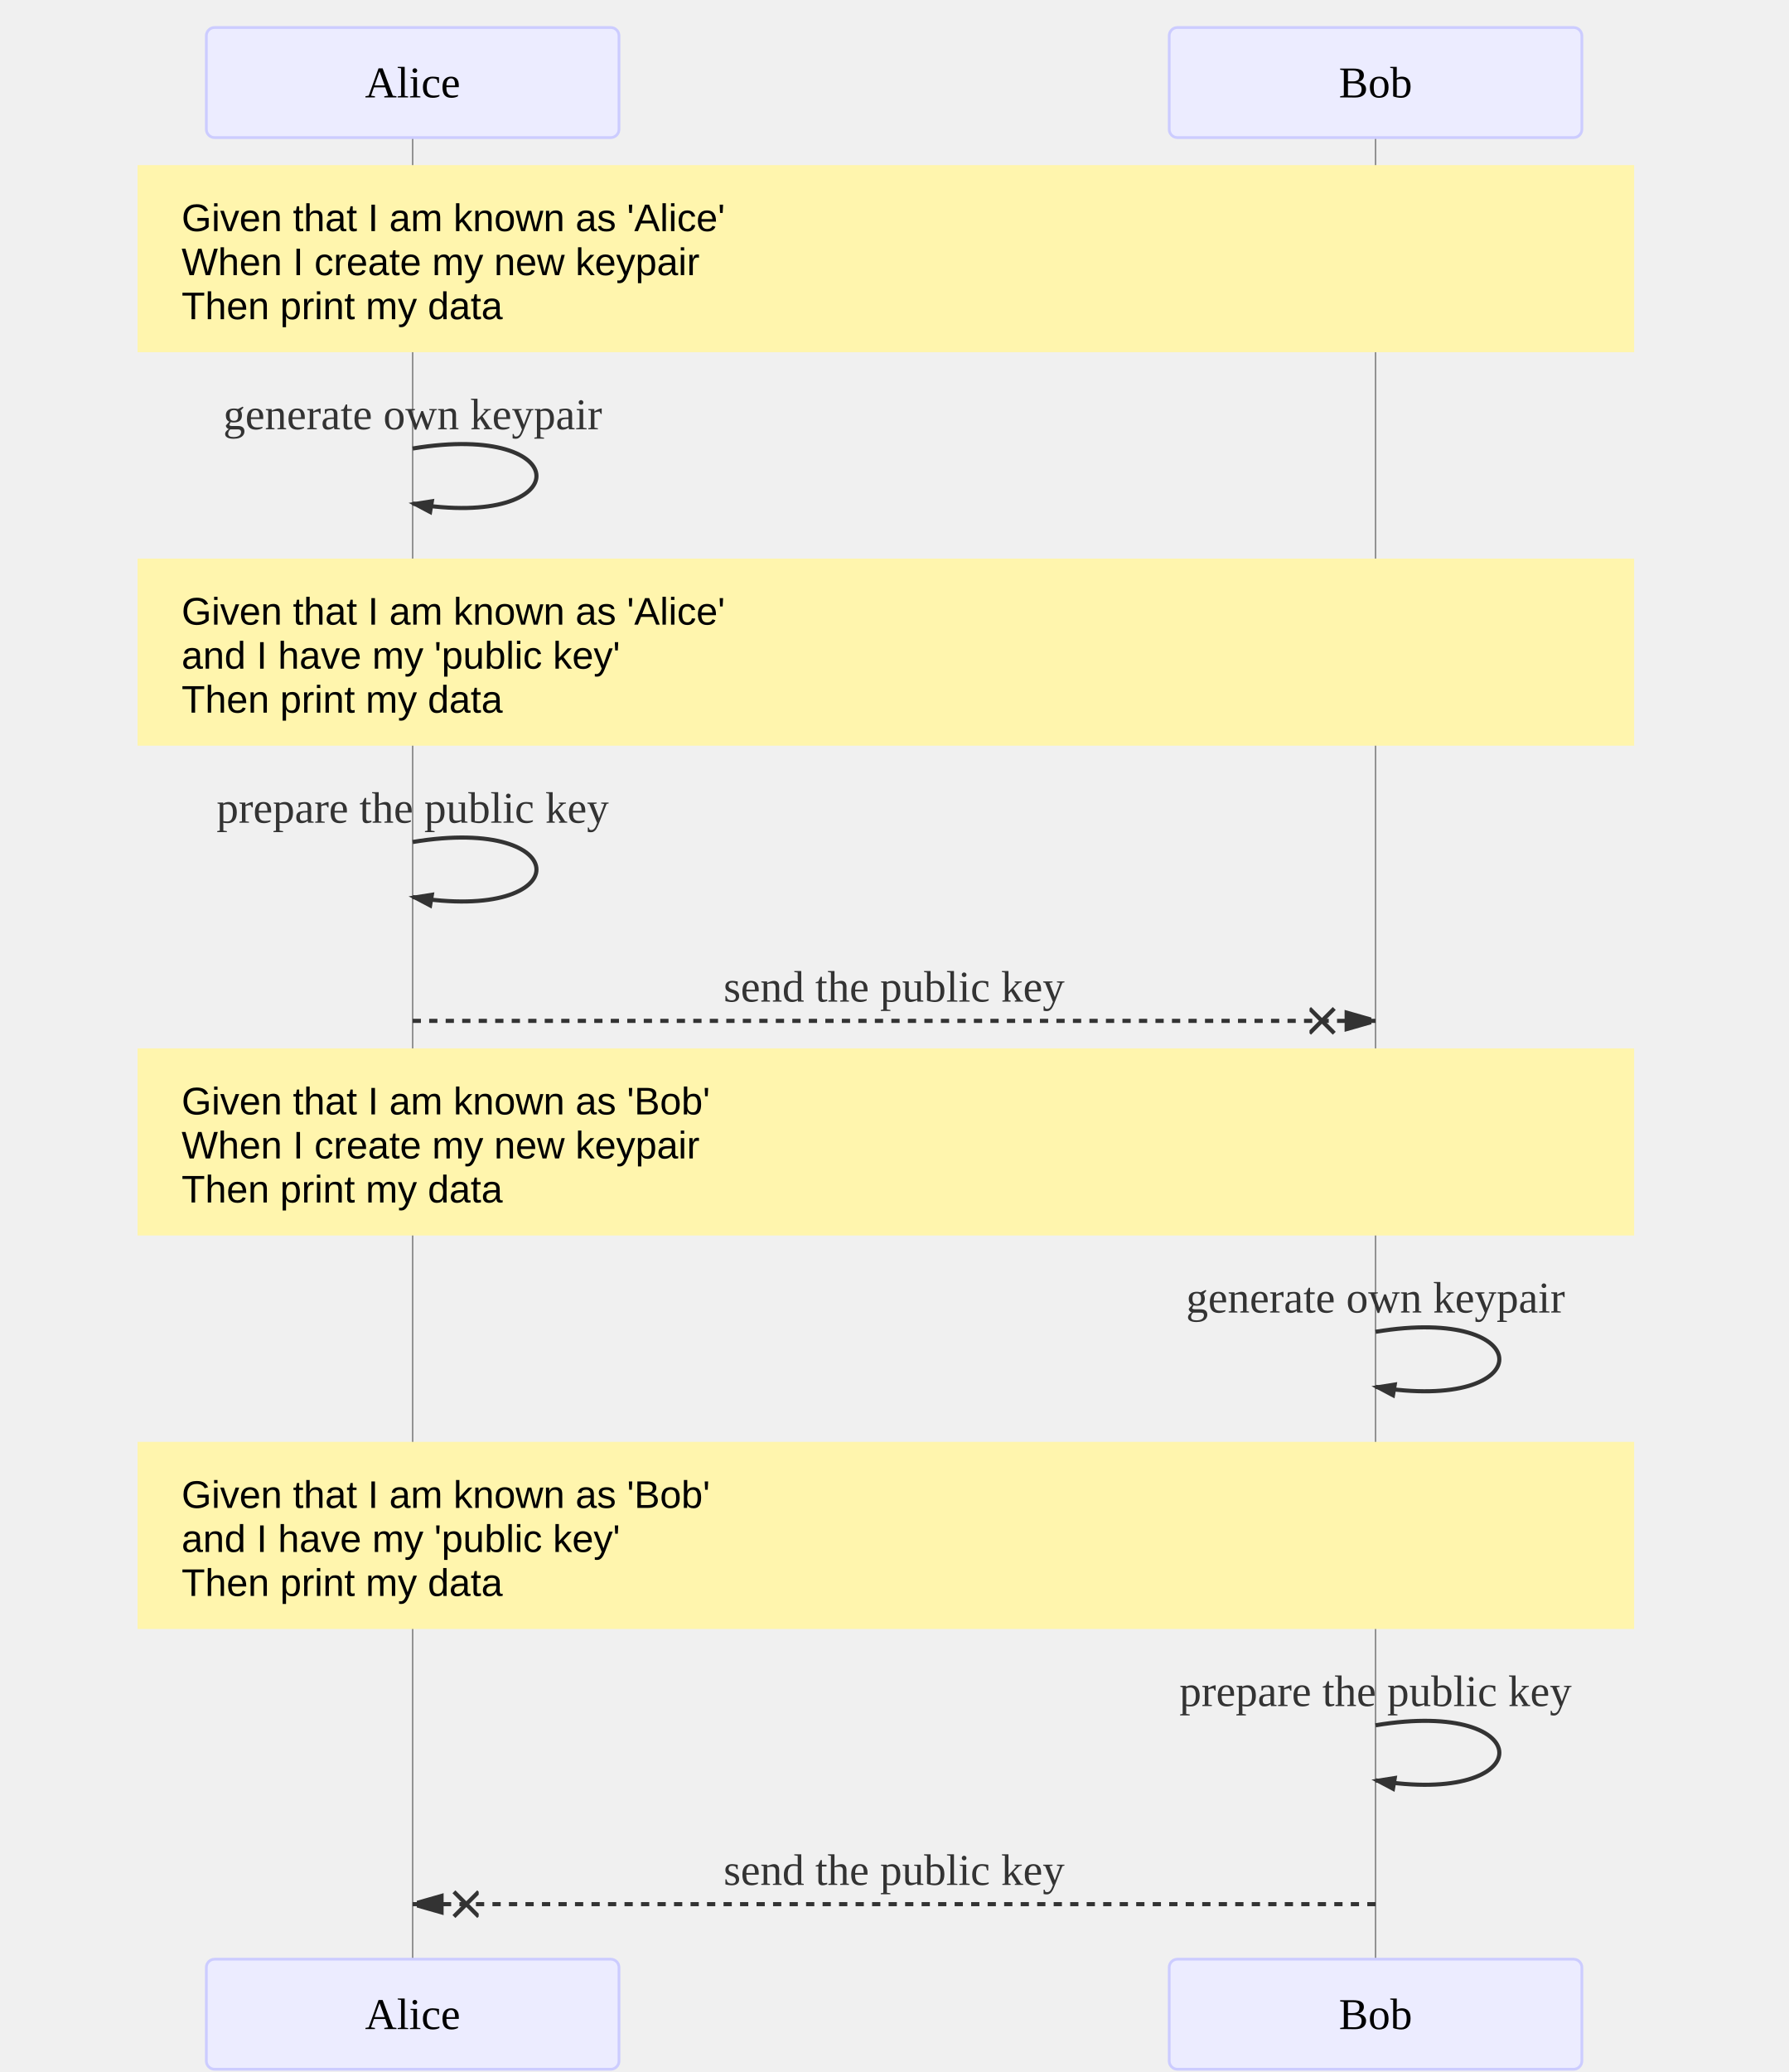
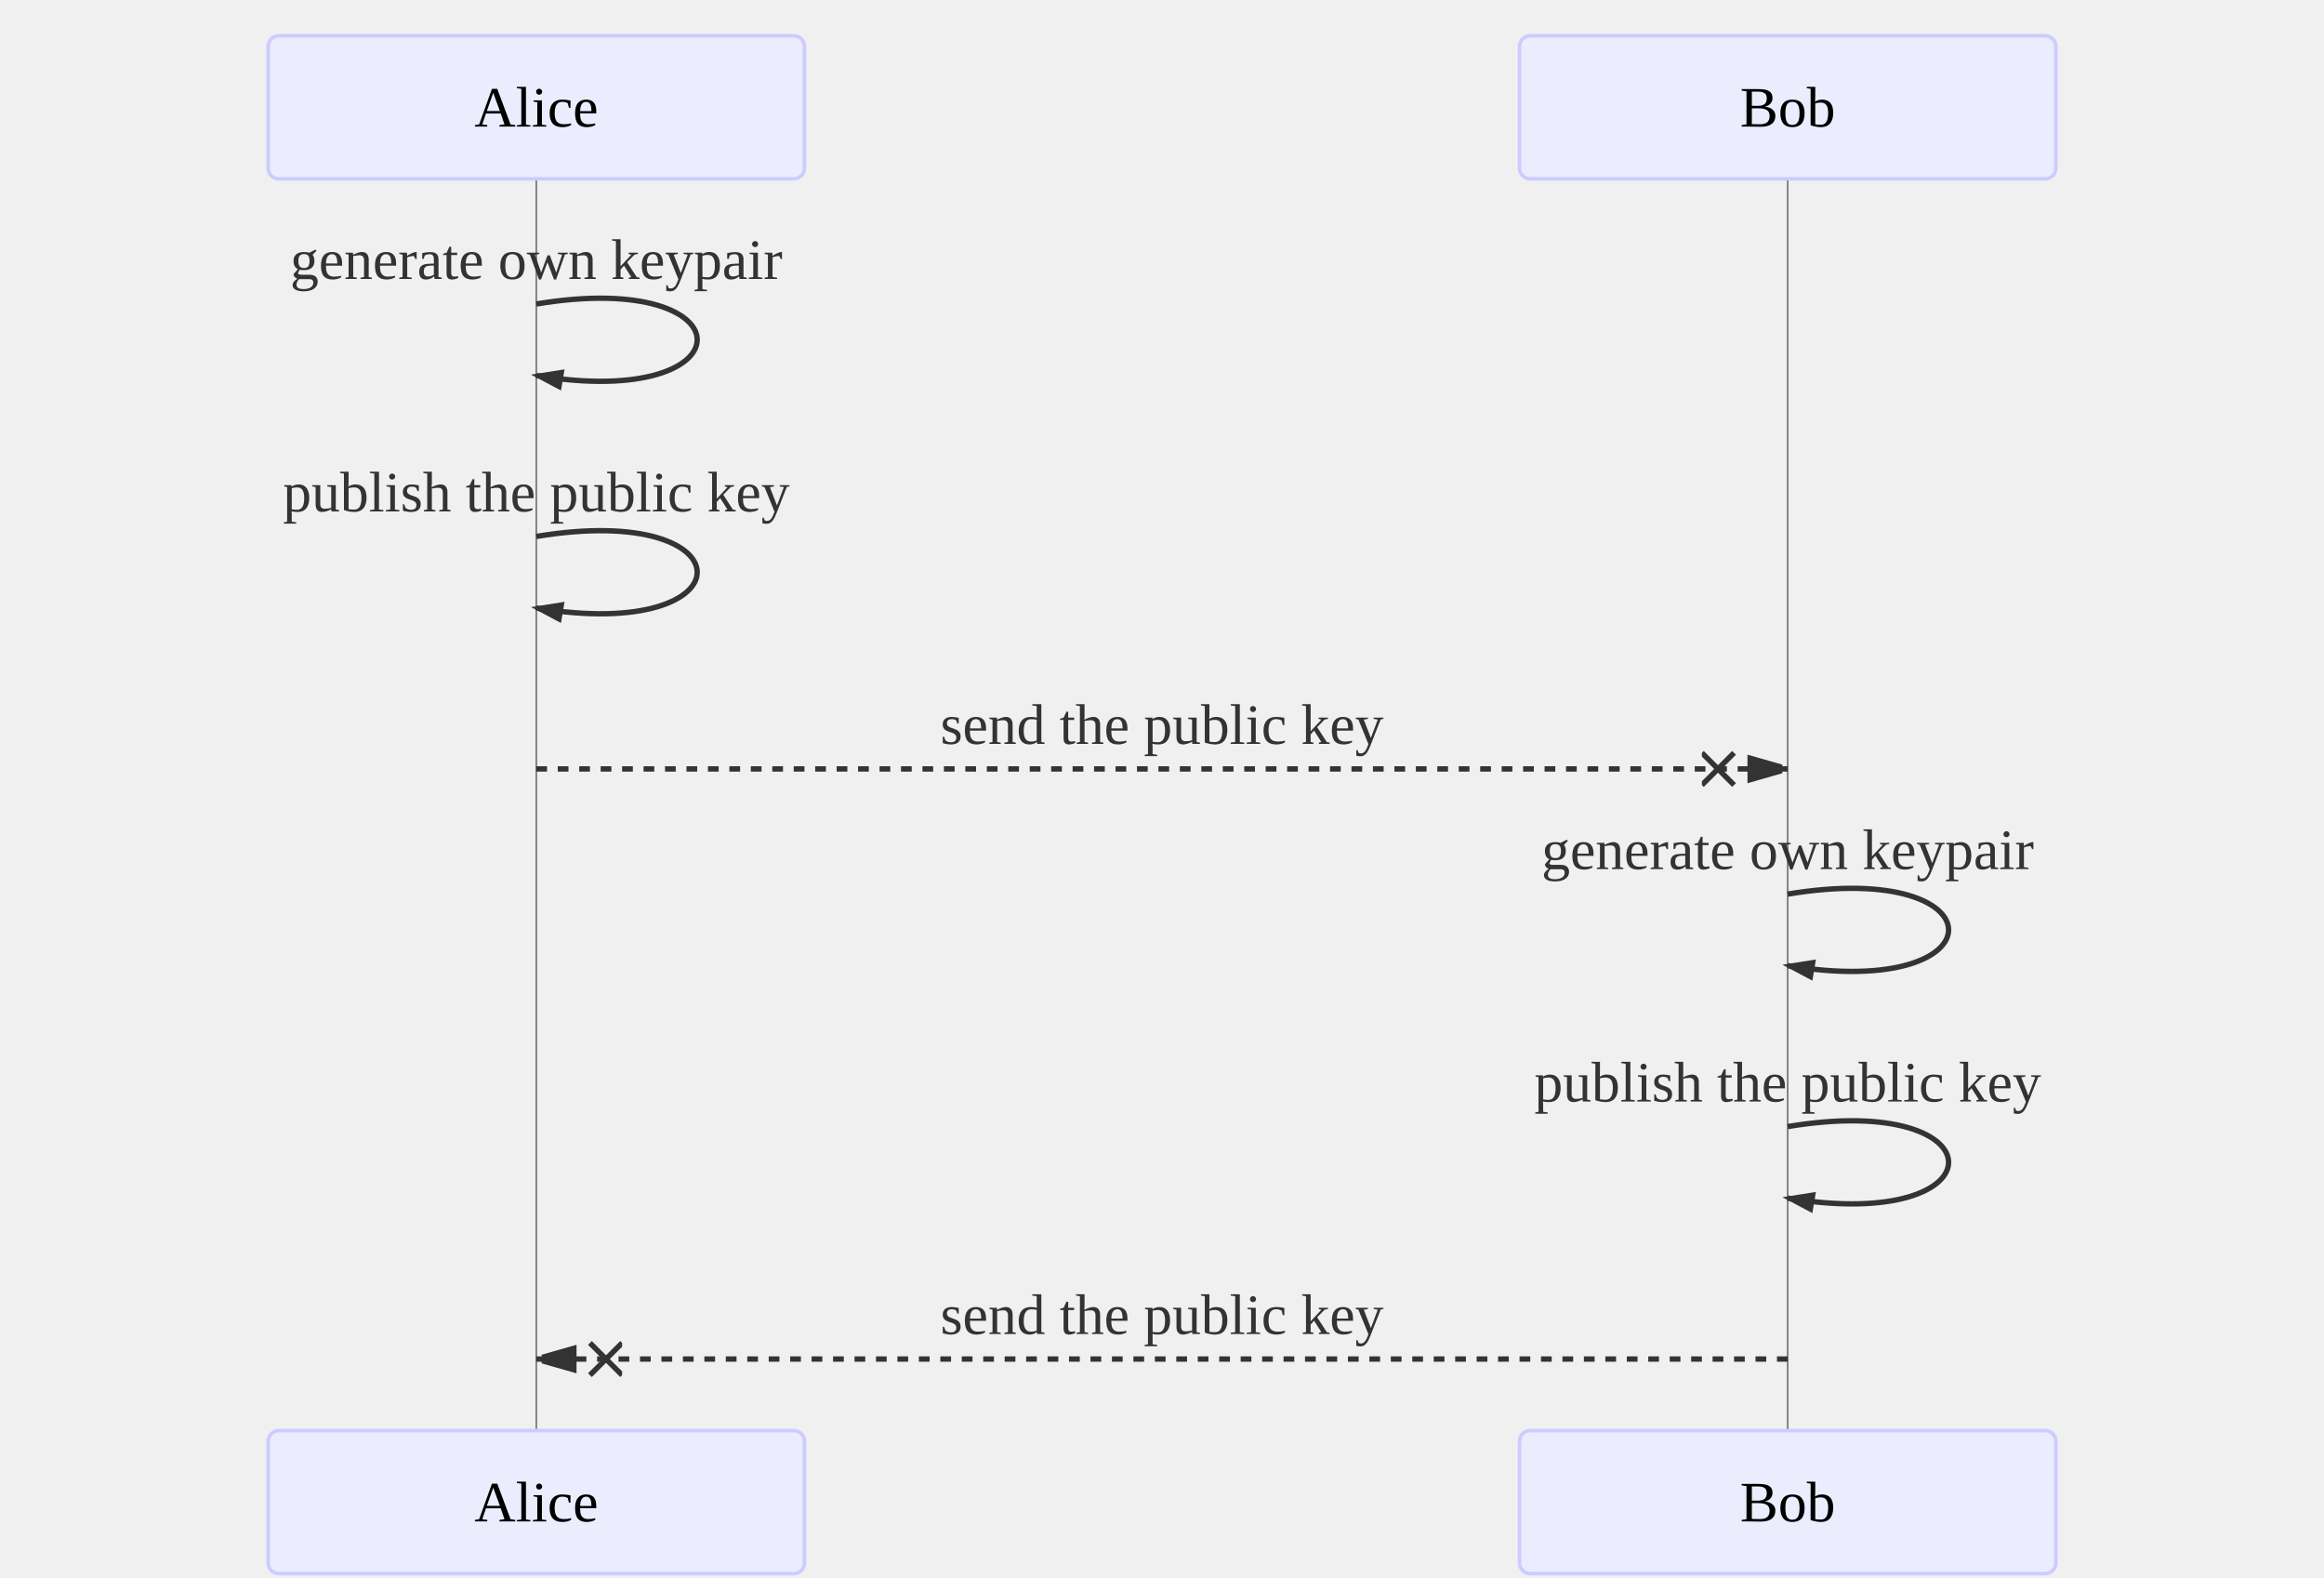
- <svg xmlns="http://www.w3.org/2000/svg" id="mermaid-1567367538528" width="100%" height="100%" style="max-width:650px;" viewBox="-75 -10 650 753">
-   <style>#mermaid-1567367538528 .label{font-family:trebuchet ms,verdana,arial;color:#333}#mermaid-1567367538528 .node circle,#mermaid-1567367538528 .node ellipse,#mermaid-1567367538528 .node polygon,#mermaid-1567367538528 .node rect{fill:#ececff;stroke:#9370db;stroke-width:1px}#mermaid-1567367538528 .node.clickable{cursor:pointer}#mermaid-1567367538528 .arrowheadPath{fill:#333}#mermaid-1567367538528 .edgePath .path{stroke:#333;stroke-width:1.5px}#mermaid-1567367538528 .edgeLabel{background-color:#e8e8e8}#mermaid-1567367538528 .cluster rect{fill:#ffffde!important;stroke:#aa3!important;stroke-width:1px!important}#mermaid-1567367538528 .cluster text{fill:#333}#mermaid-1567367538528 div.mermaidTooltip{position:absolute;text-align:center;max-width:200px;padding:2px;font-family:trebuchet ms,verdana,arial;font-size:12px;background:#ffffde;border:1px solid #aa3;border-radius:2px;pointer-events:none;z-index:100}#mermaid-1567367538528 .actor{stroke:#ccf;fill:#ececff}#mermaid-1567367538528 text.actor{fill:#000;stroke:none}#mermaid-1567367538528 .actor-line{stroke:grey}#mermaid-1567367538528 .messageLine0{marker-end:"url(#arrowhead)"}#mermaid-1567367538528 .messageLine0,#mermaid-1567367538528 .messageLine1{stroke-width:1.5;stroke-dasharray:"2 2";stroke:#333}#mermaid-1567367538528 #arrowhead{fill:#333}#mermaid-1567367538528 #crosshead path{fill:#333!important;stroke:#333!important}#mermaid-1567367538528 .messageText{fill:#333;stroke:none}#mermaid-1567367538528 .labelBox{stroke:#ccf;fill:#ececff}#mermaid-1567367538528 .labelText,#mermaid-1567367538528 .loopText{fill:#000;stroke:none}#mermaid-1567367538528 .loopLine{stroke-width:2;stroke-dasharray:"2 2";marker-end:"url(#arrowhead)";stroke:#ccf}#mermaid-1567367538528 .note{stroke:#aa3;fill:#fff5ad}#mermaid-1567367538528 .noteText{fill:#000;stroke:none;font-family:trebuchet ms,verdana,arial;font-size:14px}#mermaid-1567367538528 .section{stroke:none;opacity:.2}#mermaid-1567367538528 .section0{fill:rgba(102,102,255,.49)}#mermaid-1567367538528 .section2{fill:#fff400}#mermaid-1567367538528 .section1,#mermaid-1567367538528 .section3{fill:#fff;opacity:.2}#mermaid-1567367538528 .sectionTitle0,#mermaid-1567367538528 .sectionTitle1,#mermaid-1567367538528 .sectionTitle2,#mermaid-1567367538528 .sectionTitle3{fill:#333}#mermaid-1567367538528 .sectionTitle{text-anchor:start;font-size:11px;text-height:14px}#mermaid-1567367538528 .grid .tick{stroke:#d3d3d3;opacity:.3;shape-rendering:crispEdges}#mermaid-1567367538528 .grid path{stroke-width:0}#mermaid-1567367538528 .today{fill:none;stroke:red;stroke-width:2px}#mermaid-1567367538528 .task{stroke-width:2}#mermaid-1567367538528 .taskText{text-anchor:middle;font-size:11px}#mermaid-1567367538528 .taskTextOutsideRight{fill:#000;text-anchor:start;font-size:11px}#mermaid-1567367538528 .taskTextOutsideLeft{fill:#000;text-anchor:end;font-size:11px}#mermaid-1567367538528 .taskText0,#mermaid-1567367538528 .taskText1,#mermaid-1567367538528 .taskText2,#mermaid-1567367538528 .taskText3{fill:#fff}#mermaid-1567367538528 .task0,#mermaid-1567367538528 .task1,#mermaid-1567367538528 .task2,#mermaid-1567367538528 .task3{fill:#8a90dd;stroke:#534fbc}#mermaid-1567367538528 .taskTextOutside0,#mermaid-1567367538528 .taskTextOutside1,#mermaid-1567367538528 .taskTextOutside2,#mermaid-1567367538528 .taskTextOutside3{fill:#000}#mermaid-1567367538528 .active0,#mermaid-1567367538528 .active1,#mermaid-1567367538528 .active2,#mermaid-1567367538528 .active3{fill:#bfc7ff;stroke:#534fbc}#mermaid-1567367538528 .activeText0,#mermaid-1567367538528 .activeText1,#mermaid-1567367538528 .activeText2,#mermaid-1567367538528 .activeText3{fill:#000!important}#mermaid-1567367538528 .done0,#mermaid-1567367538528 .done1,#mermaid-1567367538528 .done2,#mermaid-1567367538528 .done3{stroke:grey;fill:#d3d3d3;stroke-width:2}#mermaid-1567367538528 .doneText0,#mermaid-1567367538528 .doneText1,#mermaid-1567367538528 .doneText2,#mermaid-1567367538528 .doneText3{fill:#000!important}#mermaid-1567367538528 .crit0,#mermaid-1567367538528 .crit1,#mermaid-1567367538528 .crit2,#mermaid-1567367538528 .crit3{stroke:#f88;fill:red;stroke-width:2}#mermaid-1567367538528 .activeCrit0,#mermaid-1567367538528 .activeCrit1,#mermaid-1567367538528 .activeCrit2,#mermaid-1567367538528 .activeCrit3{stroke:#f88;fill:#bfc7ff;stroke-width:2}#mermaid-1567367538528 .doneCrit0,#mermaid-1567367538528 .doneCrit1,#mermaid-1567367538528 .doneCrit2,#mermaid-1567367538528 .doneCrit3{stroke:#f88;fill:#d3d3d3;stroke-width:2;cursor:pointer;shape-rendering:crispEdges}#mermaid-1567367538528 .activeCritText0,#mermaid-1567367538528 .activeCritText1,#mermaid-1567367538528 .activeCritText2,#mermaid-1567367538528 .activeCritText3,#mermaid-1567367538528 .doneCritText0,#mermaid-1567367538528 .doneCritText1,#mermaid-1567367538528 .doneCritText2,#mermaid-1567367538528 .doneCritText3{fill:#000!important}#mermaid-1567367538528 .titleText{text-anchor:middle;font-size:18px;fill:#000}#mermaid-1567367538528 g.classGroup text{fill:#9370db;stroke:none;font-family:trebuchet ms,verdana,arial;font-size:10px}#mermaid-1567367538528 g.classGroup rect{fill:#ececff;stroke:#9370db}#mermaid-1567367538528 g.classGroup line{stroke:#9370db;stroke-width:1}#mermaid-1567367538528 .classLabel .box{stroke:none;stroke-width:0;fill:#ececff;opacity:.5}#mermaid-1567367538528 .classLabel .label{fill:#9370db;font-size:10px}#mermaid-1567367538528 .relation{stroke:#9370db;stroke-width:1;fill:none}#mermaid-1567367538528 #compositionEnd,#mermaid-1567367538528 #compositionStart{fill:#9370db;stroke:#9370db;stroke-width:1}#mermaid-1567367538528 #aggregationEnd,#mermaid-1567367538528 #aggregationStart{fill:#ececff;stroke:#9370db;stroke-width:1}#mermaid-1567367538528 #dependencyEnd,#mermaid-1567367538528 #dependencyStart,#mermaid-1567367538528 #extensionEnd,#mermaid-1567367538528 #extensionStart{fill:#9370db;stroke:#9370db;stroke-width:1}#mermaid-1567367538528 .branch-label,#mermaid-1567367538528 .commit-id,#mermaid-1567367538528 .commit-msg{fill:#d3d3d3;color:#d3d3d3}
- #mermaid-1567367538528 rect.note { width: 34em; stroke: none }</style>
-   <style>#mermaid-1567367538528 {
+ <svg xmlns="http://www.w3.org/2000/svg" id="mermaid-1567684716054" width="100%" height="100%" style="max-width:650px;" viewBox="-75 -10 650 441">
+   <style>#mermaid-1567684716054 .label{font-family:trebuchet ms,verdana,arial;color:#333}#mermaid-1567684716054 .node circle,#mermaid-1567684716054 .node ellipse,#mermaid-1567684716054 .node polygon,#mermaid-1567684716054 .node rect{fill:#ececff;stroke:#9370db;stroke-width:1px}#mermaid-1567684716054 .node.clickable{cursor:pointer}#mermaid-1567684716054 .arrowheadPath{fill:#333}#mermaid-1567684716054 .edgePath .path{stroke:#333;stroke-width:1.5px}#mermaid-1567684716054 .edgeLabel{background-color:#e8e8e8}#mermaid-1567684716054 .cluster rect{fill:#ffffde!important;stroke:#aa3!important;stroke-width:1px!important}#mermaid-1567684716054 .cluster text{fill:#333}#mermaid-1567684716054 div.mermaidTooltip{position:absolute;text-align:center;max-width:200px;padding:2px;font-family:trebuchet ms,verdana,arial;font-size:12px;background:#ffffde;border:1px solid #aa3;border-radius:2px;pointer-events:none;z-index:100}#mermaid-1567684716054 .actor{stroke:#ccf;fill:#ececff}#mermaid-1567684716054 text.actor{fill:#000;stroke:none}#mermaid-1567684716054 .actor-line{stroke:grey}#mermaid-1567684716054 .messageLine0{marker-end:"url(#arrowhead)"}#mermaid-1567684716054 .messageLine0,#mermaid-1567684716054 .messageLine1{stroke-width:1.5;stroke-dasharray:"2 2";stroke:#333}#mermaid-1567684716054 #arrowhead{fill:#333}#mermaid-1567684716054 #crosshead path{fill:#333!important;stroke:#333!important}#mermaid-1567684716054 .messageText{fill:#333;stroke:none}#mermaid-1567684716054 .labelBox{stroke:#ccf;fill:#ececff}#mermaid-1567684716054 .labelText,#mermaid-1567684716054 .loopText{fill:#000;stroke:none}#mermaid-1567684716054 .loopLine{stroke-width:2;stroke-dasharray:"2 2";marker-end:"url(#arrowhead)";stroke:#ccf}#mermaid-1567684716054 .note{stroke:#aa3;fill:#fff5ad}#mermaid-1567684716054 .noteText{fill:#000;stroke:none;font-family:trebuchet ms,verdana,arial;font-size:14px}#mermaid-1567684716054 .section{stroke:none;opacity:.2}#mermaid-1567684716054 .section0{fill:rgba(102,102,255,.49)}#mermaid-1567684716054 .section2{fill:#fff400}#mermaid-1567684716054 .section1,#mermaid-1567684716054 .section3{fill:#fff;opacity:.2}#mermaid-1567684716054 .sectionTitle0,#mermaid-1567684716054 .sectionTitle1,#mermaid-1567684716054 .sectionTitle2,#mermaid-1567684716054 .sectionTitle3{fill:#333}#mermaid-1567684716054 .sectionTitle{text-anchor:start;font-size:11px;text-height:14px}#mermaid-1567684716054 .grid .tick{stroke:#d3d3d3;opacity:.3;shape-rendering:crispEdges}#mermaid-1567684716054 .grid path{stroke-width:0}#mermaid-1567684716054 .today{fill:none;stroke:red;stroke-width:2px}#mermaid-1567684716054 .task{stroke-width:2}#mermaid-1567684716054 .taskText{text-anchor:middle;font-size:11px}#mermaid-1567684716054 .taskTextOutsideRight{fill:#000;text-anchor:start;font-size:11px}#mermaid-1567684716054 .taskTextOutsideLeft{fill:#000;text-anchor:end;font-size:11px}#mermaid-1567684716054 .taskText0,#mermaid-1567684716054 .taskText1,#mermaid-1567684716054 .taskText2,#mermaid-1567684716054 .taskText3{fill:#fff}#mermaid-1567684716054 .task0,#mermaid-1567684716054 .task1,#mermaid-1567684716054 .task2,#mermaid-1567684716054 .task3{fill:#8a90dd;stroke:#534fbc}#mermaid-1567684716054 .taskTextOutside0,#mermaid-1567684716054 .taskTextOutside1,#mermaid-1567684716054 .taskTextOutside2,#mermaid-1567684716054 .taskTextOutside3{fill:#000}#mermaid-1567684716054 .active0,#mermaid-1567684716054 .active1,#mermaid-1567684716054 .active2,#mermaid-1567684716054 .active3{fill:#bfc7ff;stroke:#534fbc}#mermaid-1567684716054 .activeText0,#mermaid-1567684716054 .activeText1,#mermaid-1567684716054 .activeText2,#mermaid-1567684716054 .activeText3{fill:#000!important}#mermaid-1567684716054 .done0,#mermaid-1567684716054 .done1,#mermaid-1567684716054 .done2,#mermaid-1567684716054 .done3{stroke:grey;fill:#d3d3d3;stroke-width:2}#mermaid-1567684716054 .doneText0,#mermaid-1567684716054 .doneText1,#mermaid-1567684716054 .doneText2,#mermaid-1567684716054 .doneText3{fill:#000!important}#mermaid-1567684716054 .crit0,#mermaid-1567684716054 .crit1,#mermaid-1567684716054 .crit2,#mermaid-1567684716054 .crit3{stroke:#f88;fill:red;stroke-width:2}#mermaid-1567684716054 .activeCrit0,#mermaid-1567684716054 .activeCrit1,#mermaid-1567684716054 .activeCrit2,#mermaid-1567684716054 .activeCrit3{stroke:#f88;fill:#bfc7ff;stroke-width:2}#mermaid-1567684716054 .doneCrit0,#mermaid-1567684716054 .doneCrit1,#mermaid-1567684716054 .doneCrit2,#mermaid-1567684716054 .doneCrit3{stroke:#f88;fill:#d3d3d3;stroke-width:2;cursor:pointer;shape-rendering:crispEdges}#mermaid-1567684716054 .activeCritText0,#mermaid-1567684716054 .activeCritText1,#mermaid-1567684716054 .activeCritText2,#mermaid-1567684716054 .activeCritText3,#mermaid-1567684716054 .doneCritText0,#mermaid-1567684716054 .doneCritText1,#mermaid-1567684716054 .doneCritText2,#mermaid-1567684716054 .doneCritText3{fill:#000!important}#mermaid-1567684716054 .titleText{text-anchor:middle;font-size:18px;fill:#000}#mermaid-1567684716054 g.classGroup text{fill:#9370db;stroke:none;font-family:trebuchet ms,verdana,arial;font-size:10px}#mermaid-1567684716054 g.classGroup rect{fill:#ececff;stroke:#9370db}#mermaid-1567684716054 g.classGroup line{stroke:#9370db;stroke-width:1}#mermaid-1567684716054 .classLabel .box{stroke:none;stroke-width:0;fill:#ececff;opacity:.5}#mermaid-1567684716054 .classLabel .label{fill:#9370db;font-size:10px}#mermaid-1567684716054 .relation{stroke:#9370db;stroke-width:1;fill:none}#mermaid-1567684716054 #compositionEnd,#mermaid-1567684716054 #compositionStart{fill:#9370db;stroke:#9370db;stroke-width:1}#mermaid-1567684716054 #aggregationEnd,#mermaid-1567684716054 #aggregationStart{fill:#ececff;stroke:#9370db;stroke-width:1}#mermaid-1567684716054 #dependencyEnd,#mermaid-1567684716054 #dependencyStart,#mermaid-1567684716054 #extensionEnd,#mermaid-1567684716054 #extensionStart{fill:#9370db;stroke:#9370db;stroke-width:1}#mermaid-1567684716054 .branch-label,#mermaid-1567684716054 .commit-id,#mermaid-1567684716054 .commit-msg{fill:#d3d3d3;color:#d3d3d3}
+ #mermaid-1567684716054 rect.note { width: 34em; stroke: none }</style>
+   <style>#mermaid-1567684716054 {
    color: rgb(0, 0, 0);
    font: normal normal 400 normal 16px / normal "Times New Roman";
  }</style>
  <g />
  <g>
-     <line id="actor0" x1="75" y1="5" x2="75" y2="742" class="actor-line" stroke-width="0.5px" stroke="#999" />
+     <line id="actor0" x1="75" y1="5" x2="75" y2="430" class="actor-line" stroke-width="0.5px" stroke="#999" />
    <rect x="0" y="0" fill="#eaeaea" stroke="#666" width="150" height="40" rx="3" ry="3" class="actor" />
    <text x="75" y="20" dominant-baseline="central" alignment-baseline="central" class="actor" style="text-anchor: middle;">
      <tspan x="75" dy="0">Alice</tspan>
    </text>
  </g>
  <g>
-     <line id="actor1" x1="425" y1="5" x2="425" y2="742" class="actor-line" stroke-width="0.5px" stroke="#999" />
+     <line id="actor1" x1="425" y1="5" x2="425" y2="430" class="actor-line" stroke-width="0.5px" stroke="#999" />
    <rect x="350" y="0" fill="#eaeaea" stroke="#666" width="150" height="40" rx="3" ry="3" class="actor" />
    <text x="425" y="20" dominant-baseline="central" alignment-baseline="central" class="actor" style="text-anchor: middle;">
      <tspan x="425" dy="0">Bob</tspan>
    </text>
  </g>
  <defs>
    <marker id="arrowhead" refX="5" refY="2" markerWidth="6" markerHeight="4" orient="auto">
      <path d="M 0,0 V 4 L6,2 Z" />
    </marker>
  </defs>
  <defs>
    <marker id="crosshead" markerWidth="15" markerHeight="8" orient="auto" refX="16" refY="4">
      <path fill="black" stroke="#000000" stroke-width="1px" d="M 9,2 V 6 L16,4 Z" style="stroke-dasharray: 0, 0;" />
      <path fill="none" stroke="#000000" stroke-width="1px" d="M 0,1 L 6,7 M 6,1 L 0,7" style="stroke-dasharray: 0, 0;" />
    </marker>
  </defs>
  <g>
-     <rect x="-25" y="50" fill="#EDF2AE" stroke="#666" width="550" height="68" rx="0" ry="0" class="note" />
-     <text x="-29" y="74" fill="black" class="noteText">
-       <tspan x="-9" fill="black">Given that I am known as 'Alice'</tspan>
-     </text>
-     <text x="-29" y="90" fill="black" class="noteText">
-       <tspan x="-9" fill="black">When I create my new keypair</tspan>
-     </text>
-     <text x="-29" y="106" fill="black" class="noteText">
-       <tspan x="-9" fill="black">Then print my data</tspan>
-     </text>
+     <text x="75" y="68" class="messageText" style="text-anchor: middle;">generate own keypair</text>
+     <path d="M 75,75 C 135,65 135,105 75,95" class="messageLine0" stroke-width="2" stroke="black" marker-end="url(#arrowhead)" style="fill: none;" />
  </g>
  <g>
-     <text x="75" y="146" class="messageText" style="text-anchor: middle;">generate own keypair</text>
-     <path d="M 75,153 C 135,143 135,183 75,173" class="messageLine0" stroke-width="2" stroke="black" marker-end="url(#arrowhead)" style="fill: none;" />
+     <text x="75" y="133" class="messageText" style="text-anchor: middle;">publish the public key</text>
+     <path d="M 75,140 C 135,130 135,170 75,160" class="messageLine0" stroke-width="2" stroke="black" marker-end="url(#arrowhead)" style="fill: none;" />
  </g>
  <g>
-     <rect x="-25" y="193" fill="#EDF2AE" stroke="#666" width="550" height="68" rx="0" ry="0" class="note" />
-     <text x="-29" y="217" fill="black" class="noteText">
-       <tspan x="-9" fill="black">Given that I am known as 'Alice'</tspan>
-     </text>
-     <text x="-29" y="233" fill="black" class="noteText">
-       <tspan x="-9" fill="black">and I have my 'public key'</tspan>
-     </text>
-     <text x="-29" y="249" fill="black" class="noteText">
-       <tspan x="-9" fill="black">Then print my data</tspan>
-     </text>
+     <text x="250" y="198" class="messageText" style="text-anchor: middle;">send the public key</text>
+     <line x1="75" y1="205" x2="425" y2="205" class="messageLine1" stroke-width="2" stroke="black" marker-end="url(#crosshead)" style="stroke-dasharray: 3, 3; fill: none;" />
  </g>
  <g>
-     <text x="75" y="289" class="messageText" style="text-anchor: middle;">prepare the public key</text>
-     <path d="M 75,296 C 135,286 135,326 75,316" class="messageLine0" stroke-width="2" stroke="black" marker-end="url(#arrowhead)" style="fill: none;" />
+     <text x="425" y="233" class="messageText" style="text-anchor: middle;">generate own keypair</text>
+     <path d="M 425,240 C 485,230 485,270 425,260" class="messageLine0" stroke-width="2" stroke="black" marker-end="url(#arrowhead)" style="fill: none;" />
  </g>
  <g>
-     <text x="250" y="354" class="messageText" style="text-anchor: middle;">send the public key</text>
-     <line x1="75" y1="361" x2="425" y2="361" class="messageLine1" stroke-width="2" stroke="black" marker-end="url(#crosshead)" style="stroke-dasharray: 3, 3; fill: none;" />
+     <text x="425" y="298" class="messageText" style="text-anchor: middle;">publish the public key</text>
+     <path d="M 425,305 C 485,295 485,335 425,325" class="messageLine0" stroke-width="2" stroke="black" marker-end="url(#arrowhead)" style="fill: none;" />
  </g>
  <g>
-     <rect x="-25" y="371" fill="#EDF2AE" stroke="#666" width="550" height="68" rx="0" ry="0" class="note" />
-     <text x="-29" y="395" fill="black" class="noteText">
-       <tspan x="-9" fill="black">Given that I am known as 'Bob'</tspan>
-     </text>
-     <text x="-29" y="411" fill="black" class="noteText">
-       <tspan x="-9" fill="black">When I create my new keypair</tspan>
-     </text>
-     <text x="-29" y="427" fill="black" class="noteText">
-       <tspan x="-9" fill="black">Then print my data</tspan>
-     </text>
+     <text x="250" y="363" class="messageText" style="text-anchor: middle;">send the public key</text>
+     <line x1="425" y1="370" x2="75" y2="370" class="messageLine1" stroke-width="2" stroke="black" marker-end="url(#crosshead)" style="stroke-dasharray: 3, 3; fill: none;" />
  </g>
  <g>
-     <text x="425" y="467" class="messageText" style="text-anchor: middle;">generate own keypair</text>
-     <path d="M 425,474 C 485,464 485,504 425,494" class="messageLine0" stroke-width="2" stroke="black" marker-end="url(#arrowhead)" style="fill: none;" />
-   </g>
-   <g>
-     <rect x="-25" y="514" fill="#EDF2AE" stroke="#666" width="550" height="68" rx="0" ry="0" class="note" />
-     <text x="-29" y="538" fill="black" class="noteText">
-       <tspan x="-9" fill="black">Given that I am known as 'Bob'</tspan>
-     </text>
-     <text x="-29" y="554" fill="black" class="noteText">
-       <tspan x="-9" fill="black">and I have my 'public key'</tspan>
-     </text>
-     <text x="-29" y="570" fill="black" class="noteText">
-       <tspan x="-9" fill="black">Then print my data</tspan>
-     </text>
-   </g>
-   <g>
-     <text x="425" y="610" class="messageText" style="text-anchor: middle;">prepare the public key</text>
-     <path d="M 425,617 C 485,607 485,647 425,637" class="messageLine0" stroke-width="2" stroke="black" marker-end="url(#arrowhead)" style="fill: none;" />
-   </g>
-   <g>
-     <text x="250" y="675" class="messageText" style="text-anchor: middle;">send the public key</text>
-     <line x1="425" y1="682" x2="75" y2="682" class="messageLine1" stroke-width="2" stroke="black" marker-end="url(#crosshead)" style="stroke-dasharray: 3, 3; fill: none;" />
-   </g>
-   <g>
-     <rect x="0" y="702" fill="#eaeaea" stroke="#666" width="150" height="40" rx="3" ry="3" class="actor" />
-     <text x="75" y="722" dominant-baseline="central" alignment-baseline="central" class="actor" style="text-anchor: middle;">
+     <rect x="0" y="390" fill="#eaeaea" stroke="#666" width="150" height="40" rx="3" ry="3" class="actor" />
+     <text x="75" y="410" dominant-baseline="central" alignment-baseline="central" class="actor" style="text-anchor: middle;">
      <tspan x="75" dy="0">Alice</tspan>
    </text>
  </g>
  <g>
-     <rect x="350" y="702" fill="#eaeaea" stroke="#666" width="150" height="40" rx="3" ry="3" class="actor" />
-     <text x="425" y="722" dominant-baseline="central" alignment-baseline="central" class="actor" style="text-anchor: middle;">
+     <rect x="350" y="390" fill="#eaeaea" stroke="#666" width="150" height="40" rx="3" ry="3" class="actor" />
+     <text x="425" y="410" dominant-baseline="central" alignment-baseline="central" class="actor" style="text-anchor: middle;">
      <tspan x="425" dy="0">Bob</tspan>
    </text>
  </g>
</svg>
